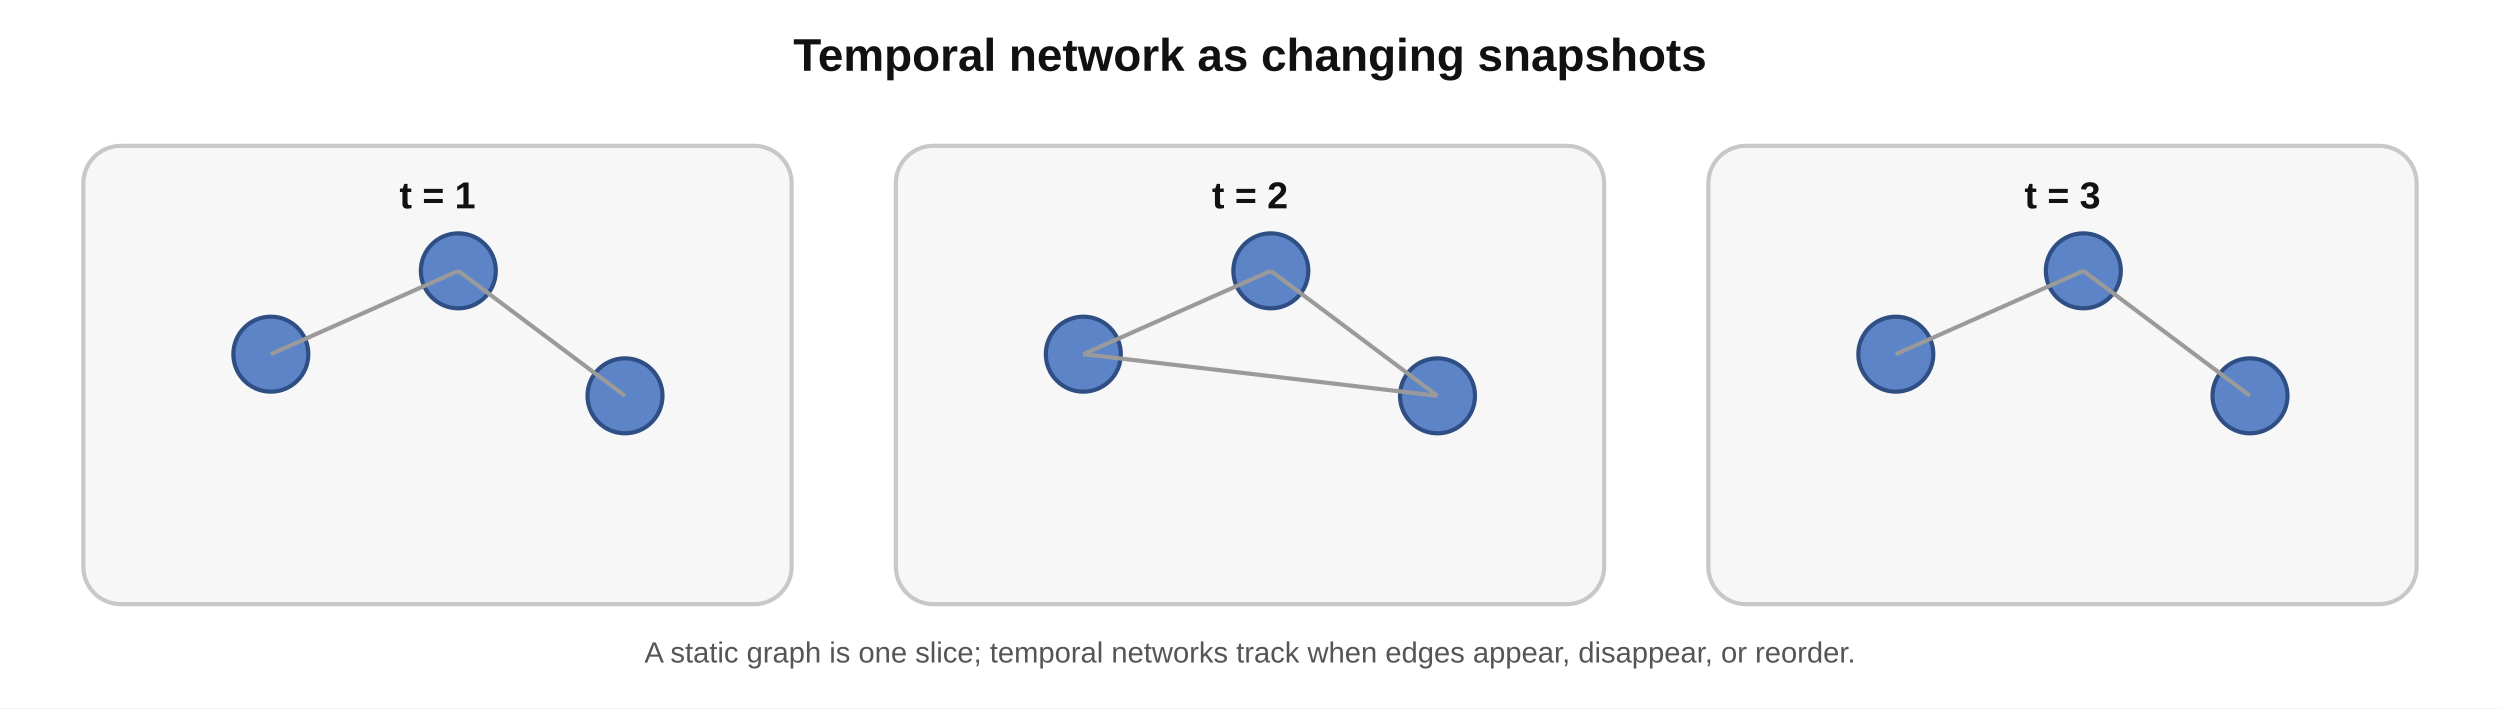
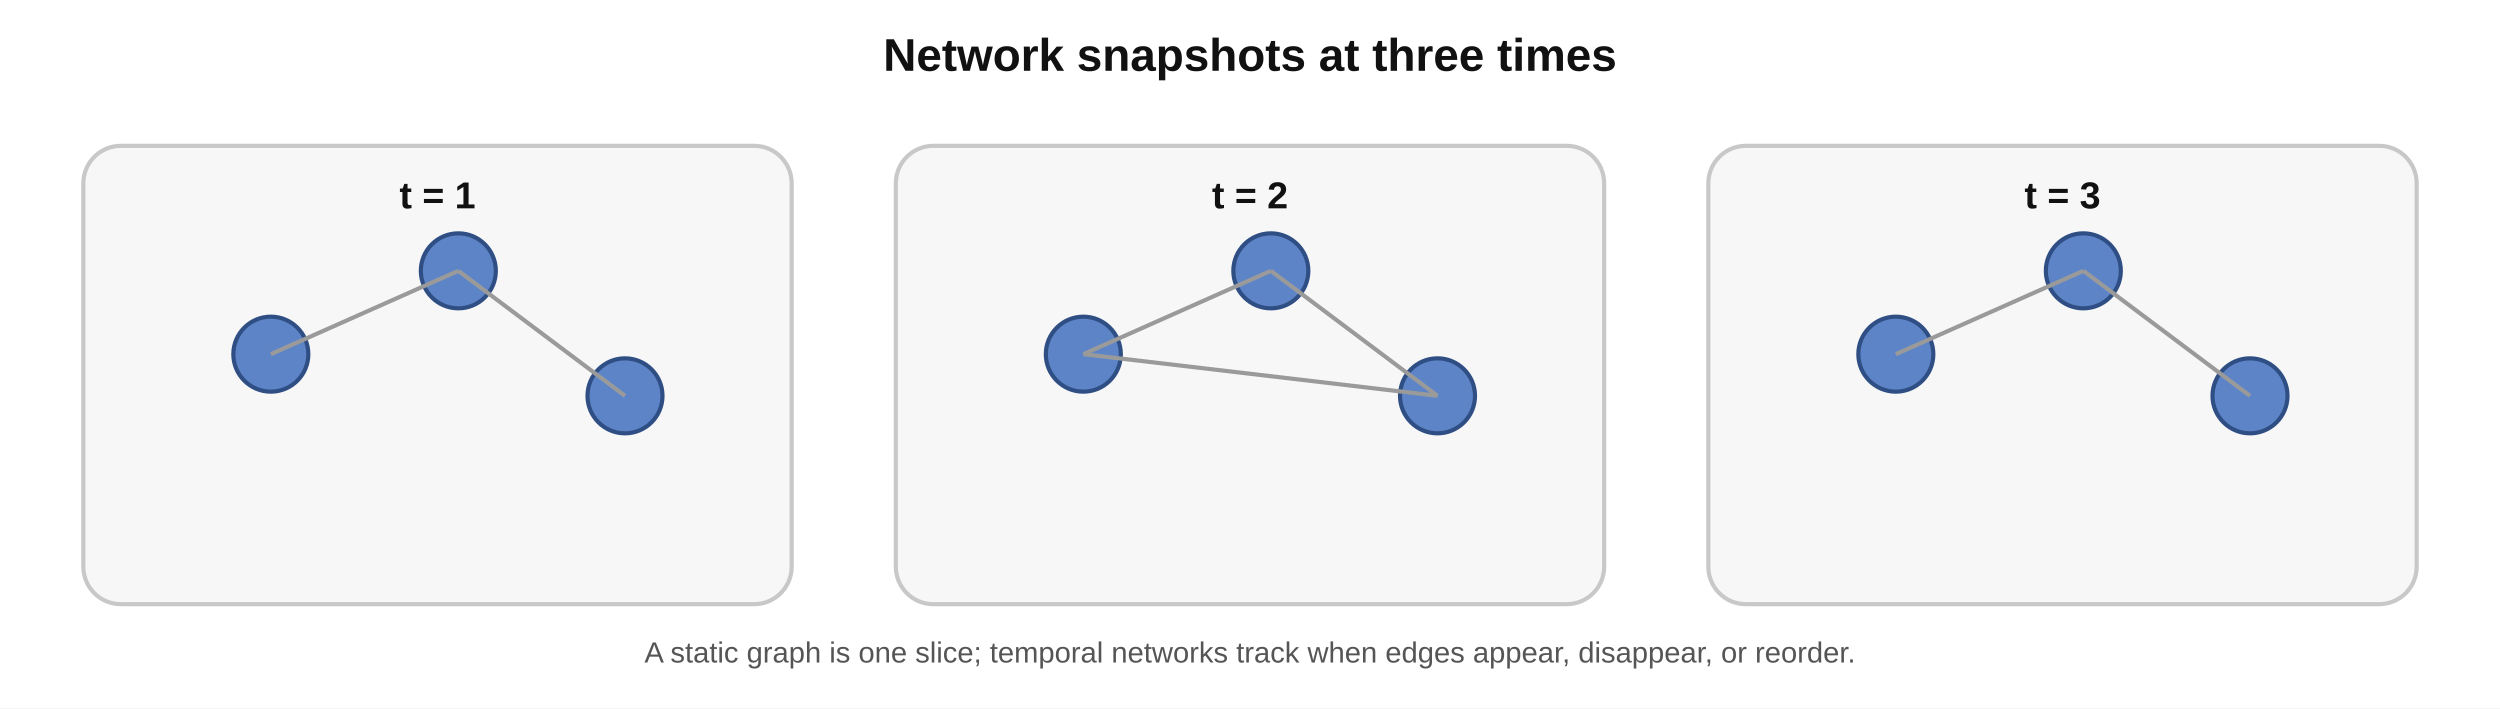
<svg xmlns="http://www.w3.org/2000/svg" width="1200" height="340" viewBox="0 0 1200 340" role="img" aria-labelledby="title desc">
  <rect width="1200" height="340" fill="#ffffff" />
-   <text x="600" y="34" text-anchor="middle" font-family="Arial, Helvetica, sans-serif" font-size="22" font-weight="700" fill="#111111">Temporal network as changing snapshots</text>
+   <text x="600" y="34" text-anchor="middle" font-family="Arial, Helvetica, sans-serif" font-size="22" font-weight="700" fill="#111111">Network snapshots at three times</text>
  <rect x="40" y="70" width="340" height="220" rx="18" fill="#f7f7f7" stroke="#c8c8c8" stroke-width="2" />
  <rect x="430" y="70" width="340" height="220" rx="18" fill="#f7f7f7" stroke="#c8c8c8" stroke-width="2" />
  <rect x="820" y="70" width="340" height="220" rx="18" fill="#f7f7f7" stroke="#c8c8c8" stroke-width="2" />
  <text x="210" y="100" text-anchor="middle" font-family="Arial, Helvetica, sans-serif" font-size="18" font-weight="700" fill="#111111">t = 1</text>
  <text x="600" y="100" text-anchor="middle" font-family="Arial, Helvetica, sans-serif" font-size="18" font-weight="700" fill="#111111">t = 2</text>
  <text x="990" y="100" text-anchor="middle" font-family="Arial, Helvetica, sans-serif" font-size="18" font-weight="700" fill="#111111">t = 3</text>
  <g fill="#5c84c7" stroke="#2f4e84" stroke-width="2">
    <circle cx="130" cy="170" r="18" />
    <circle cx="220" cy="130" r="18" />
    <circle cx="300" cy="190" r="18" />
    <circle cx="520" cy="170" r="18" />
    <circle cx="610" cy="130" r="18" />
    <circle cx="690" cy="190" r="18" />
    <circle cx="910" cy="170" r="18" />
    <circle cx="1000" cy="130" r="18" />
    <circle cx="1080" cy="190" r="18" />
  </g>
  <g stroke="#9a9a9a" stroke-width="2">
    <line x1="130" y1="170" x2="220" y2="130" />
    <line x1="220" y1="130" x2="300" y2="190" />
    <line x1="520" y1="170" x2="610" y2="130" />
    <line x1="520" y1="170" x2="690" y2="190" />
    <line x1="610" y1="130" x2="690" y2="190" />
    <line x1="910" y1="170" x2="1000" y2="130" />
    <line x1="1000" y1="130" x2="1080" y2="190" />
  </g>
  <text x="600" y="318" text-anchor="middle" font-family="Arial, Helvetica, sans-serif" font-size="14" fill="#555555">A static graph is one slice; temporal networks track when edges appear, disappear, or reorder.</text>
</svg>
